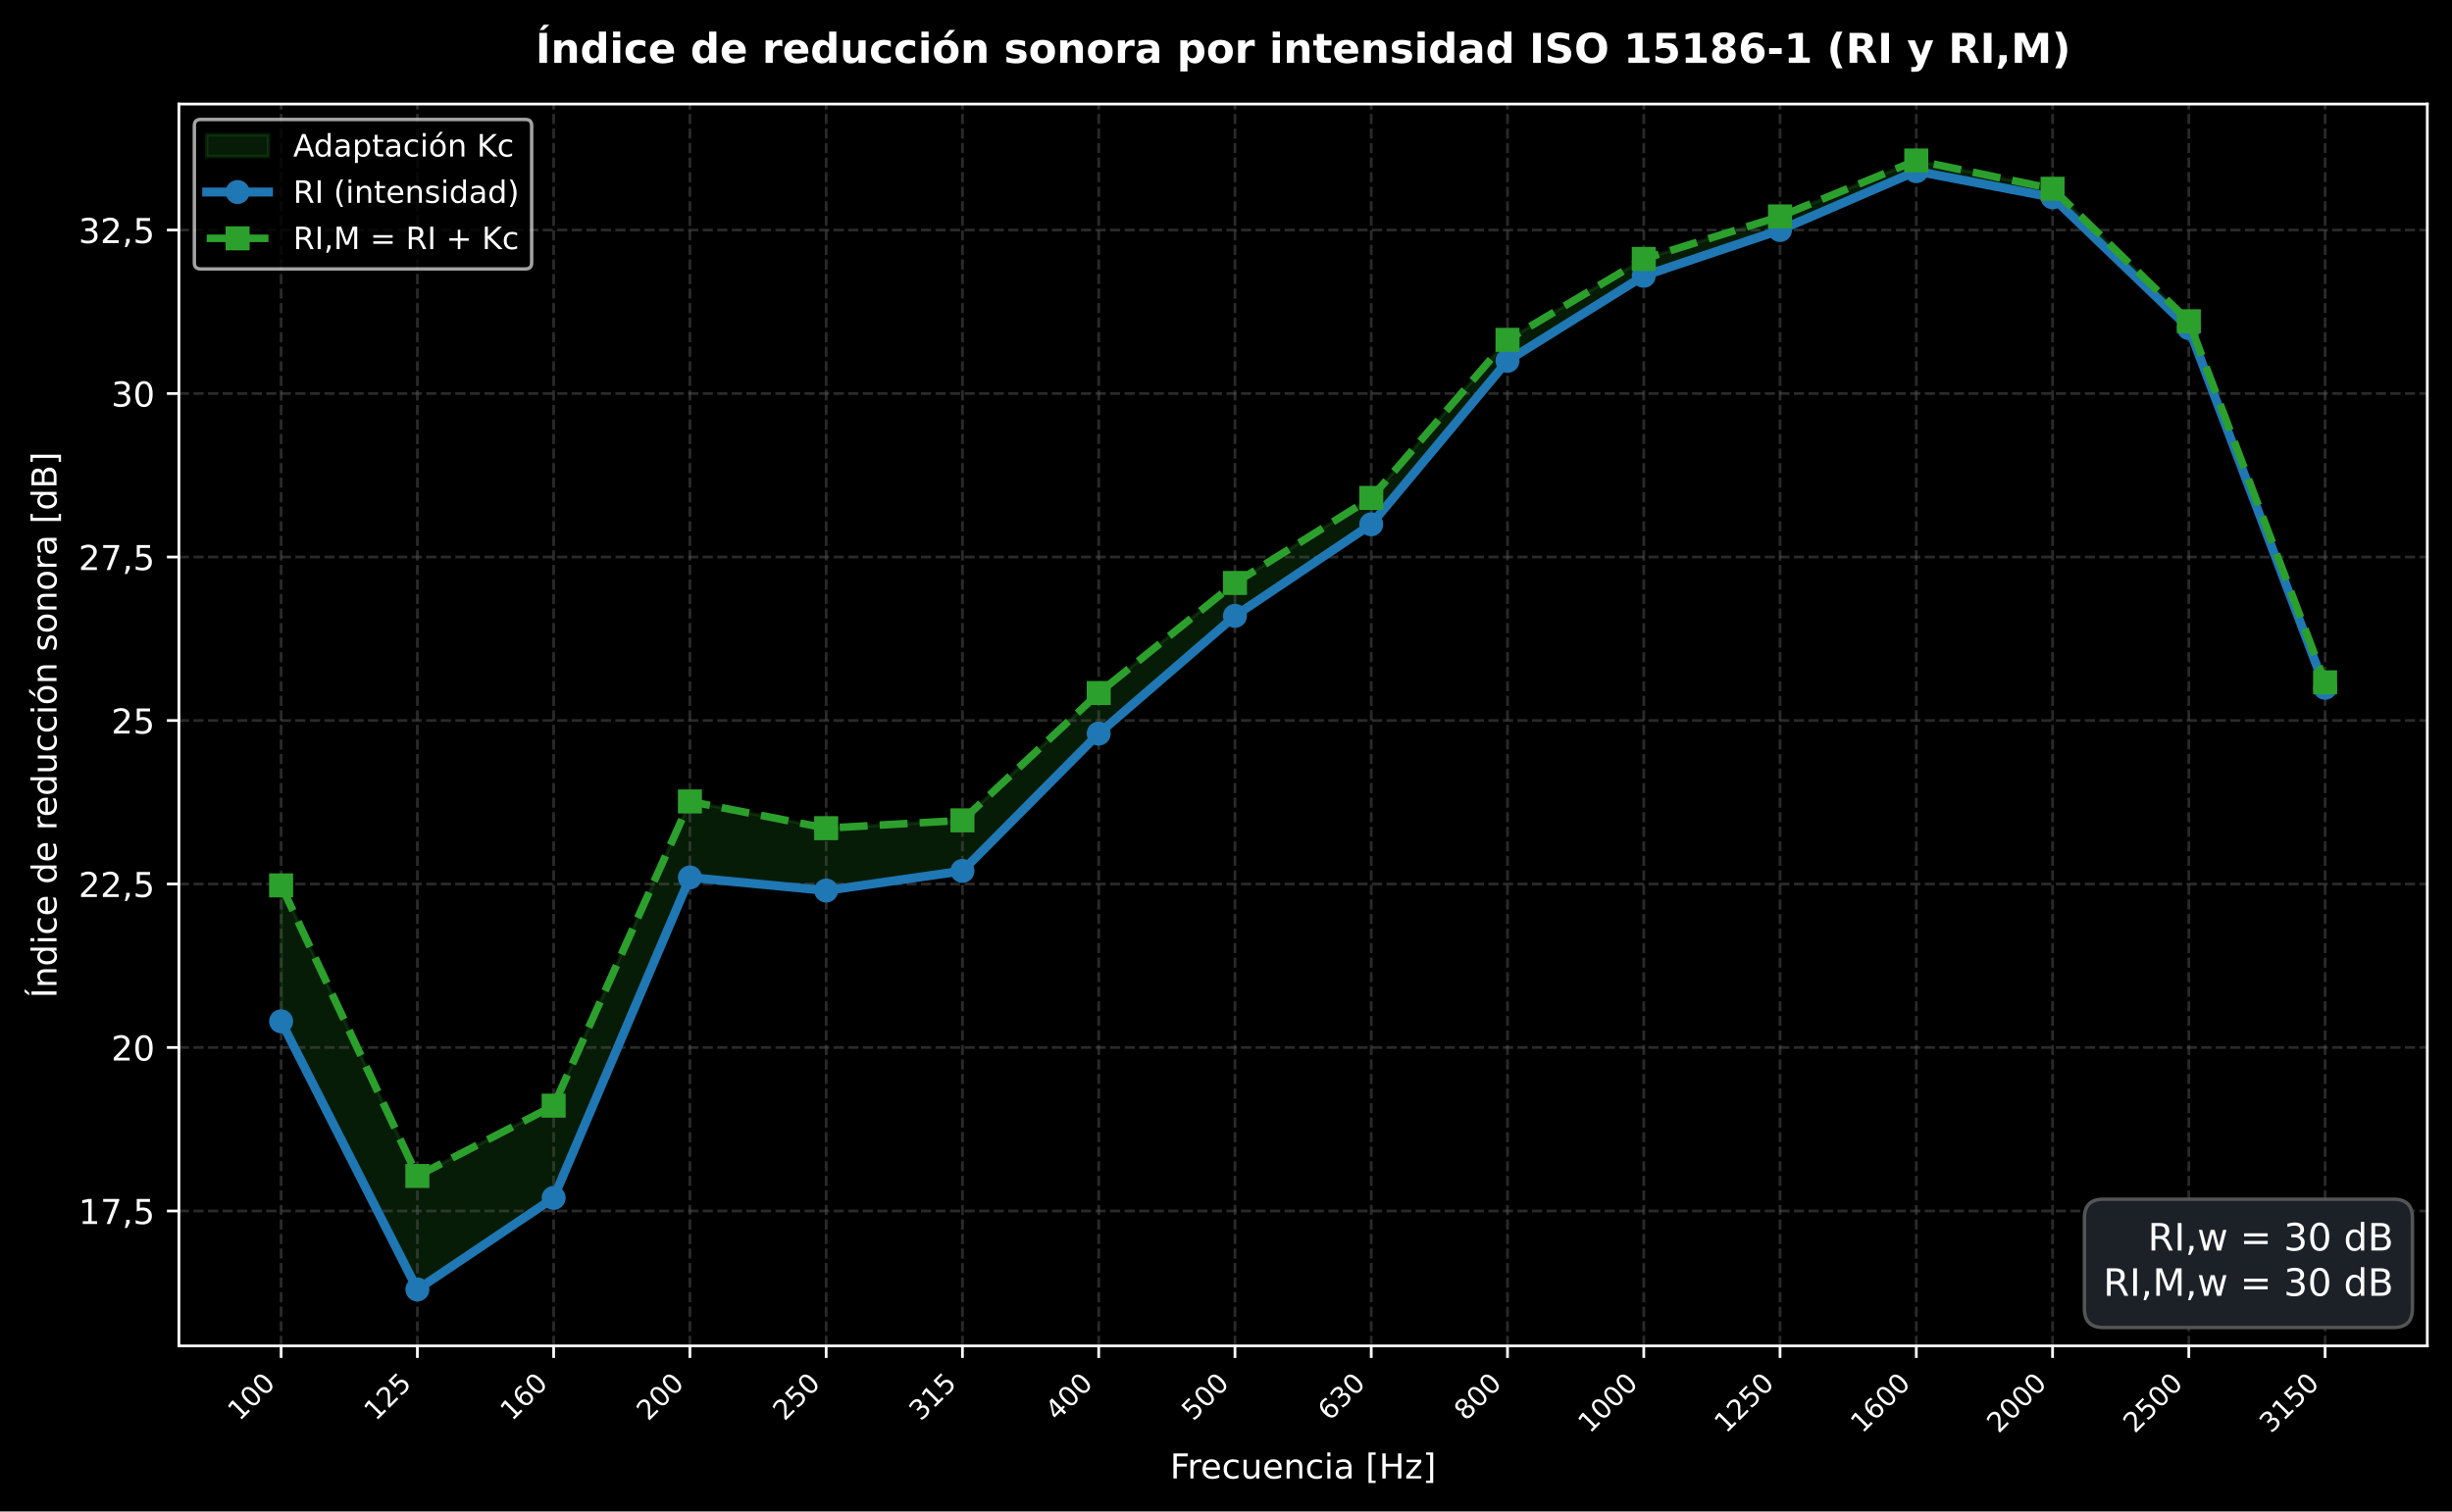
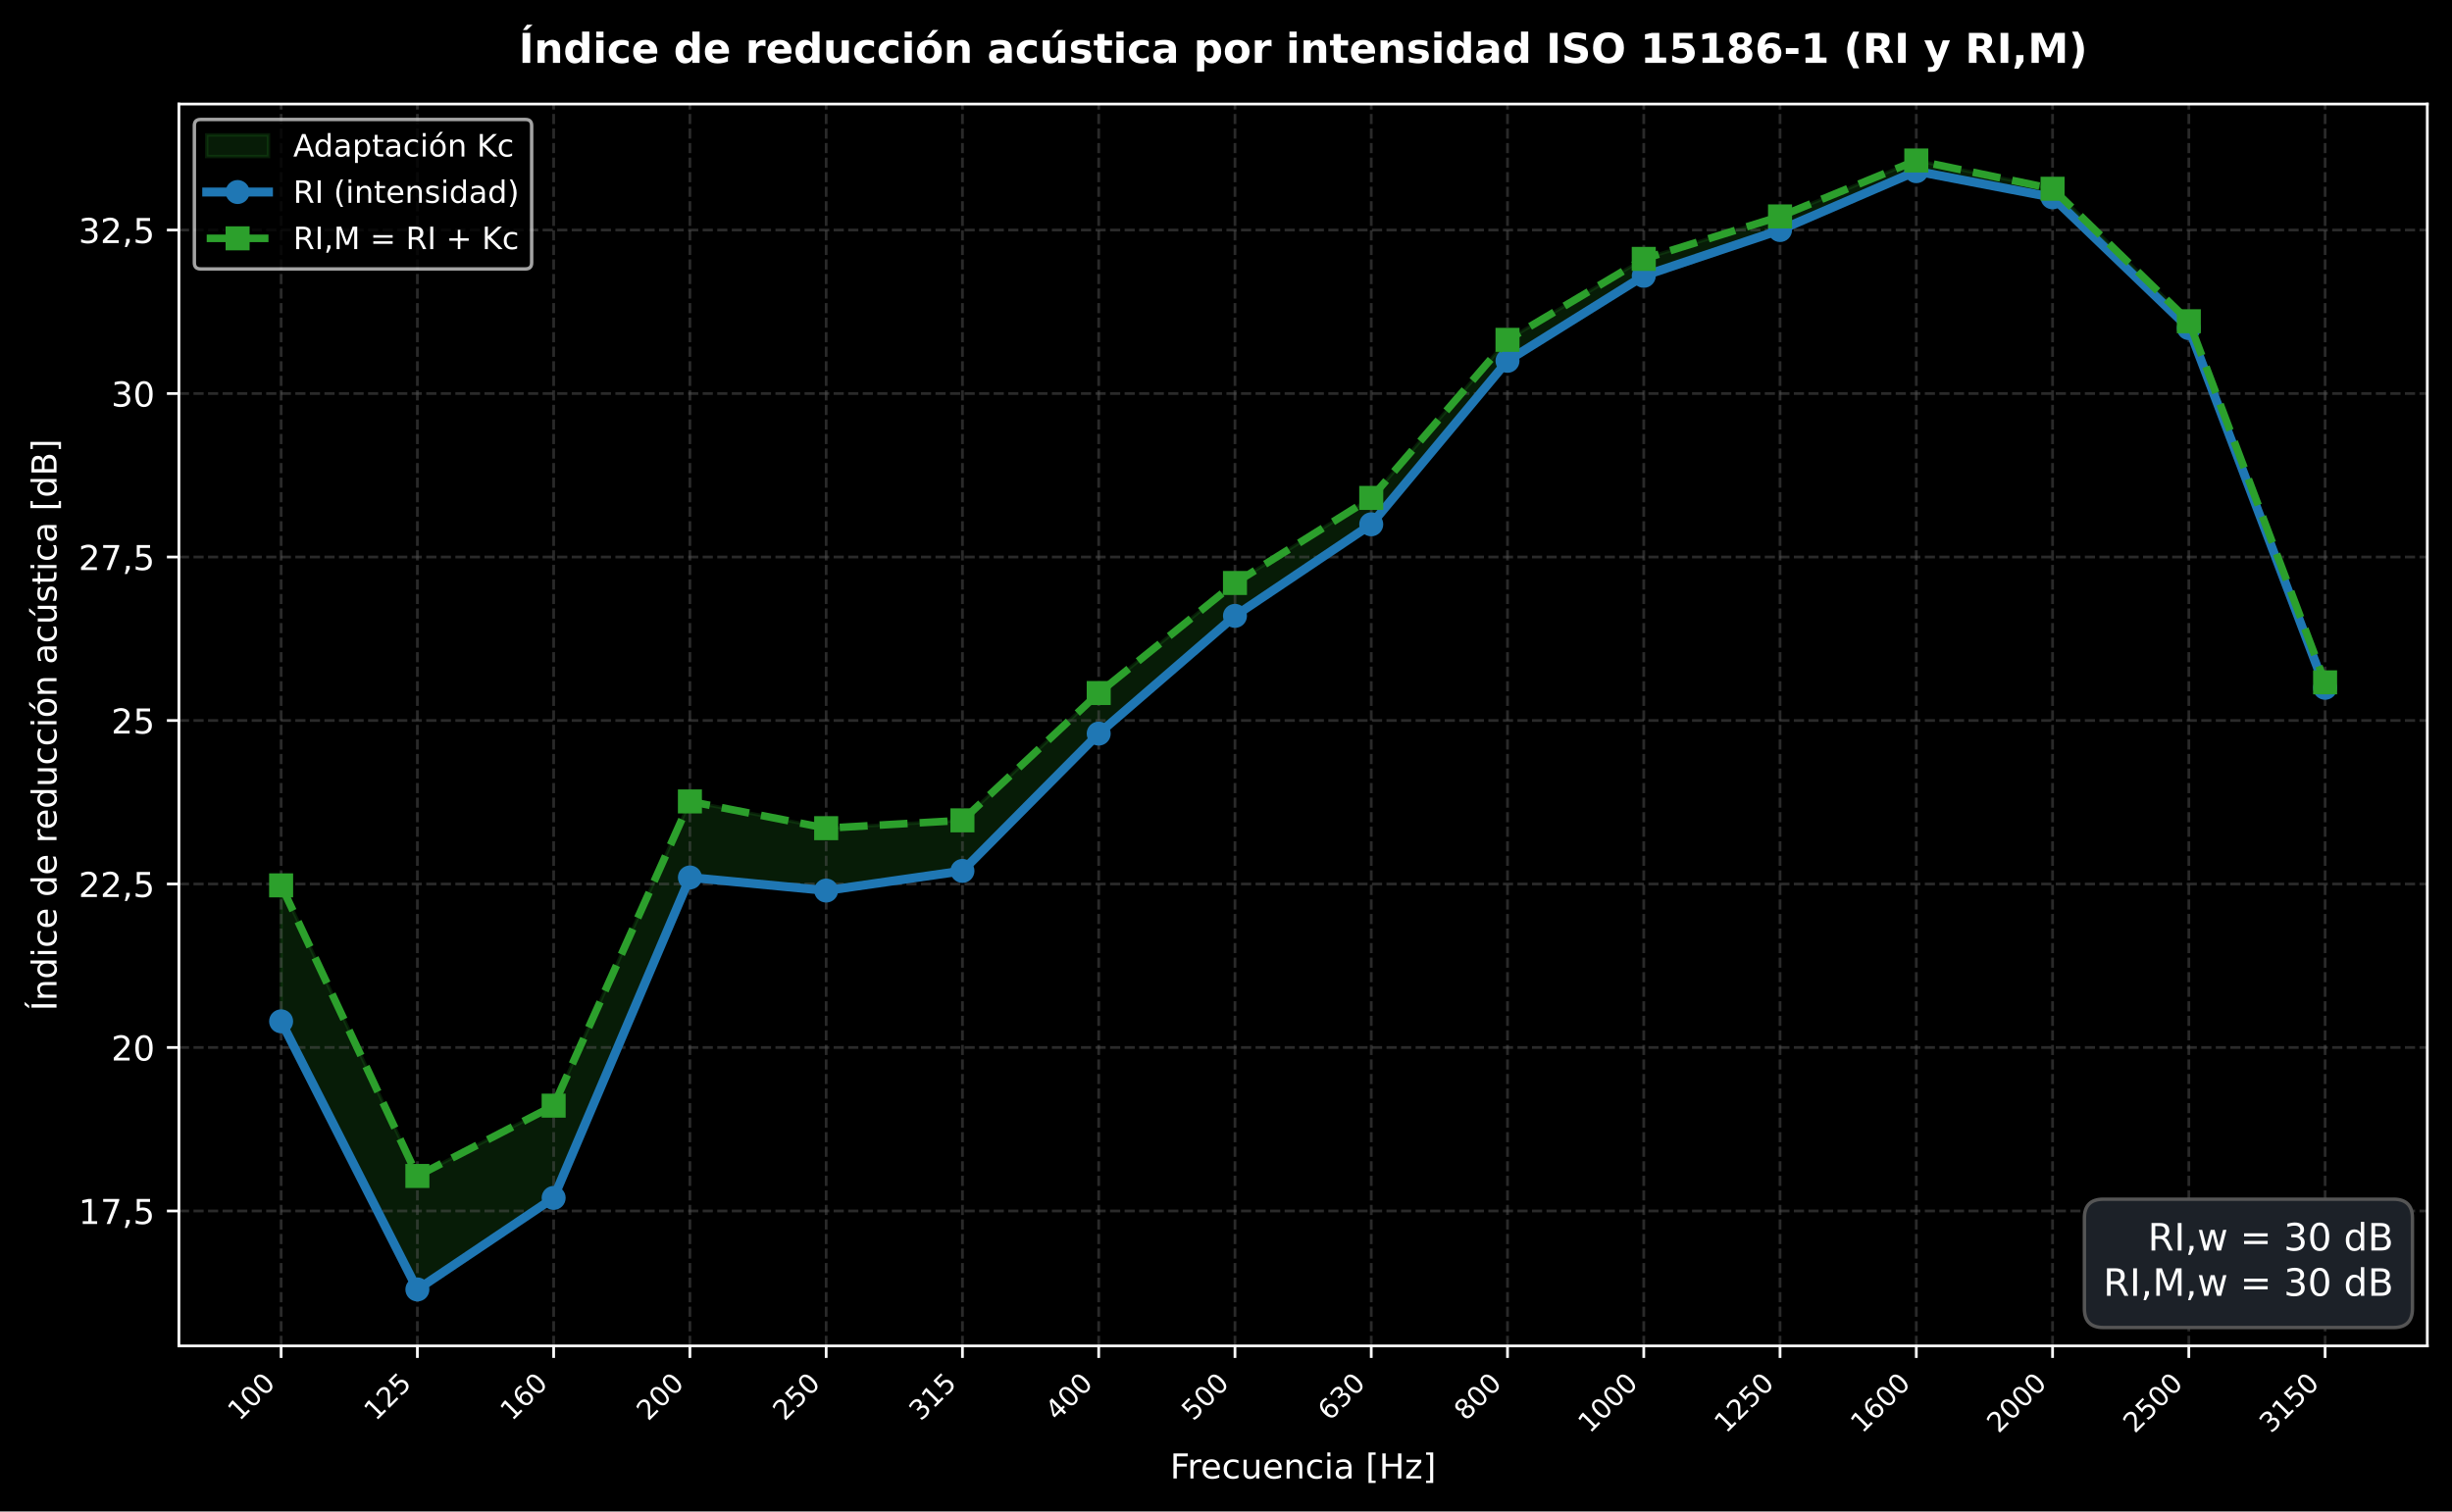
<svg xmlns="http://www.w3.org/2000/svg" xmlns:xlink="http://www.w3.org/1999/xlink" width="714.579pt" height="440.589pt" viewBox="0 0 714.579 440.589" version="1.1">
  <defs>
    <style type="text/css">*{stroke-linejoin: round; stroke-linecap: butt}</style>
  </defs>
  <g id="figure_1">
    <g id="patch_1">
      <path d="M 0 440.589  L 714.579 440.589  L 714.579 0  L 0 0  z " />
    </g>
    <g id="axes_1">
      <g id="patch_2">
        <path d="M 52.141 392.335  L 707.379 392.335  L 707.379 30.328  L 52.141 30.328  z " />
      </g>
      <g id="FillBetweenPolyCollection_1">
        <defs>
          <path id="mf74dab63e1" d="M 81.925 -182.501  L 81.925 -142.868  L 121.636 -64.709  L 161.348 -91.398  L 201.059 -184.807  L 240.77 -180.994  L 280.482 -186.713  L 320.193 -226.746  L 359.905 -261.059  L 399.616 -287.748  L 439.327 -335.406  L 479.039 -360.188  L 518.75 -373.532  L 558.461 -390.689  L 598.173 -383.063  L 637.884 -344.937  L 677.596 -240.09  L 677.596 -241.688  L 677.596 -241.688  L 637.884 -346.946  L 598.173 -385.567  L 558.461 -393.806  L 518.75 -377.502  L 479.039 -365.121  L 439.327 -341.528  L 399.616 -295.447  L 359.905 -270.649  L 320.193 -238.568  L 280.482 -201.456  L 240.77 -199.176  L 201.059 -206.973  L 161.348 -118.288  L 121.636 -97.791  L 81.925 -182.501  z " style="stroke: #2ca02c; stroke-opacity: 0.18" />
        </defs>
        <g clip-path="url(#p28087a053f)">
          <use xlink:href="#mf74dab63e1" x="0" y="440.589" style="fill: #2ca02c; fill-opacity: 0.18; stroke: #2ca02c; stroke-opacity: 0.18" />
        </g>
      </g>
      <g id="matplotlib.axis_1">
        <g id="xtick_1">
          <g id="line2d_1">
            <path d="M 81.925 392.335  L 81.925 30.328  " clip-path="url(#p28087a053f)" style="fill: none; stroke-dasharray: 2.96,1.28; stroke-dashoffset: 0; stroke: #555555; stroke-opacity: 0.5; stroke-width: 0.8" />
          </g>
          <g id="line2d_2">
            <defs>
              <path id="m8d14ee1197" d="M 0 0  L 0 3.5  " style="stroke: #ffffff; stroke-width: 0.8" />
            </defs>
            <g>
              <use xlink:href="#m8d14ee1197" x="81.925" y="392.335" style="fill: #ffffff; stroke: #ffffff; stroke-width: 0.8" />
            </g>
          </g>
          <g id="text_1">
            <text style="font-size: 8px; font-family: 'DejaVu Sans', 'Bitstream Vera Sans', 'Computer Modern Sans Serif', 'Lucida Grande', 'Verdana', 'Geneva', 'Lucid', 'Arial', 'Helvetica', 'Avant Garde', sans-serif; fill: #ffffff" transform="translate(69.76844 414.4302) rotate(-45)">100</text>
          </g>
        </g>
        <g id="xtick_2">
          <g id="line2d_3">
            <path d="M 121.636 392.335  L 121.636 30.328  " clip-path="url(#p28087a053f)" style="fill: none; stroke-dasharray: 2.96,1.28; stroke-dashoffset: 0; stroke: #555555; stroke-opacity: 0.5; stroke-width: 0.8" />
          </g>
          <g id="line2d_4">
            <g>
              <use xlink:href="#m8d14ee1197" x="121.636" y="392.335" style="fill: #ffffff; stroke: #ffffff; stroke-width: 0.8" />
            </g>
          </g>
          <g id="text_2">
            <text style="font-size: 8px; font-family: 'DejaVu Sans', 'Bitstream Vera Sans', 'Computer Modern Sans Serif', 'Lucida Grande', 'Verdana', 'Geneva', 'Lucid', 'Arial', 'Helvetica', 'Avant Garde', sans-serif; fill: #ffffff" transform="translate(109.4798 414.4302) rotate(-45)">125</text>
          </g>
        </g>
        <g id="xtick_3">
          <g id="line2d_5">
            <path d="M 161.348 392.335  L 161.348 30.328  " clip-path="url(#p28087a053f)" style="fill: none; stroke-dasharray: 2.96,1.28; stroke-dashoffset: 0; stroke: #555555; stroke-opacity: 0.5; stroke-width: 0.8" />
          </g>
          <g id="line2d_6">
            <g>
              <use xlink:href="#m8d14ee1197" x="161.348" y="392.335" style="fill: #ffffff; stroke: #ffffff; stroke-width: 0.8" />
            </g>
          </g>
          <g id="text_3">
            <text style="font-size: 8px; font-family: 'DejaVu Sans', 'Bitstream Vera Sans', 'Computer Modern Sans Serif', 'Lucida Grande', 'Verdana', 'Geneva', 'Lucid', 'Arial', 'Helvetica', 'Avant Garde', sans-serif; fill: #ffffff" transform="translate(149.1912 414.4302) rotate(-45)">160</text>
          </g>
        </g>
        <g id="xtick_4">
          <g id="line2d_7">
            <path d="M 201.059 392.335  L 201.059 30.328  " clip-path="url(#p28087a053f)" style="fill: none; stroke-dasharray: 2.96,1.28; stroke-dashoffset: 0; stroke: #555555; stroke-opacity: 0.5; stroke-width: 0.8" />
          </g>
          <g id="line2d_8">
            <g>
              <use xlink:href="#m8d14ee1197" x="201.059" y="392.335" style="fill: #ffffff; stroke: #ffffff; stroke-width: 0.8" />
            </g>
          </g>
          <g id="text_4">
            <text style="font-size: 8px; font-family: 'DejaVu Sans', 'Bitstream Vera Sans', 'Computer Modern Sans Serif', 'Lucida Grande', 'Verdana', 'Geneva', 'Lucid', 'Arial', 'Helvetica', 'Avant Garde', sans-serif; fill: #ffffff" transform="translate(188.9026 414.4302) rotate(-45)">200</text>
          </g>
        </g>
        <g id="xtick_5">
          <g id="line2d_9">
            <path d="M 240.77 392.335  L 240.77 30.328  " clip-path="url(#p28087a053f)" style="fill: none; stroke-dasharray: 2.96,1.28; stroke-dashoffset: 0; stroke: #555555; stroke-opacity: 0.5; stroke-width: 0.8" />
          </g>
          <g id="line2d_10">
            <g>
              <use xlink:href="#m8d14ee1197" x="240.77" y="392.335" style="fill: #ffffff; stroke: #ffffff; stroke-width: 0.8" />
            </g>
          </g>
          <g id="text_5">
            <text style="font-size: 8px; font-family: 'DejaVu Sans', 'Bitstream Vera Sans', 'Computer Modern Sans Serif', 'Lucida Grande', 'Verdana', 'Geneva', 'Lucid', 'Arial', 'Helvetica', 'Avant Garde', sans-serif; fill: #ffffff" transform="translate(228.6139 414.4302) rotate(-45)">250</text>
          </g>
        </g>
        <g id="xtick_6">
          <g id="line2d_11">
            <path d="M 280.482 392.335  L 280.482 30.328  " clip-path="url(#p28087a053f)" style="fill: none; stroke-dasharray: 2.96,1.28; stroke-dashoffset: 0; stroke: #555555; stroke-opacity: 0.5; stroke-width: 0.8" />
          </g>
          <g id="line2d_12">
            <g>
              <use xlink:href="#m8d14ee1197" x="280.482" y="392.335" style="fill: #ffffff; stroke: #ffffff; stroke-width: 0.8" />
            </g>
          </g>
          <g id="text_6">
            <text style="font-size: 8px; font-family: 'DejaVu Sans', 'Bitstream Vera Sans', 'Computer Modern Sans Serif', 'Lucida Grande', 'Verdana', 'Geneva', 'Lucid', 'Arial', 'Helvetica', 'Avant Garde', sans-serif; fill: #ffffff" transform="translate(268.3253 414.4302) rotate(-45)">315</text>
          </g>
        </g>
        <g id="xtick_7">
          <g id="line2d_13">
            <path d="M 320.193 392.335  L 320.193 30.328  " clip-path="url(#p28087a053f)" style="fill: none; stroke-dasharray: 2.96,1.28; stroke-dashoffset: 0; stroke: #555555; stroke-opacity: 0.5; stroke-width: 0.8" />
          </g>
          <g id="line2d_14">
            <g>
              <use xlink:href="#m8d14ee1197" x="320.193" y="392.335" style="fill: #ffffff; stroke: #ffffff; stroke-width: 0.8" />
            </g>
          </g>
          <g id="text_7">
            <text style="font-size: 8px; font-family: 'DejaVu Sans', 'Bitstream Vera Sans', 'Computer Modern Sans Serif', 'Lucida Grande', 'Verdana', 'Geneva', 'Lucid', 'Arial', 'Helvetica', 'Avant Garde', sans-serif; fill: #ffffff" transform="translate(308.0367 414.4302) rotate(-45)">400</text>
          </g>
        </g>
        <g id="xtick_8">
          <g id="line2d_15">
            <path d="M 359.905 392.335  L 359.905 30.328  " clip-path="url(#p28087a053f)" style="fill: none; stroke-dasharray: 2.96,1.28; stroke-dashoffset: 0; stroke: #555555; stroke-opacity: 0.5; stroke-width: 0.8" />
          </g>
          <g id="line2d_16">
            <g>
              <use xlink:href="#m8d14ee1197" x="359.905" y="392.335" style="fill: #ffffff; stroke: #ffffff; stroke-width: 0.8" />
            </g>
          </g>
          <g id="text_8">
            <text style="font-size: 8px; font-family: 'DejaVu Sans', 'Bitstream Vera Sans', 'Computer Modern Sans Serif', 'Lucida Grande', 'Verdana', 'Geneva', 'Lucid', 'Arial', 'Helvetica', 'Avant Garde', sans-serif; fill: #ffffff" transform="translate(347.7481 414.4302) rotate(-45)">500</text>
          </g>
        </g>
        <g id="xtick_9">
          <g id="line2d_17">
            <path d="M 399.616 392.335  L 399.616 30.328  " clip-path="url(#p28087a053f)" style="fill: none; stroke-dasharray: 2.96,1.28; stroke-dashoffset: 0; stroke: #555555; stroke-opacity: 0.5; stroke-width: 0.8" />
          </g>
          <g id="line2d_18">
            <g>
              <use xlink:href="#m8d14ee1197" x="399.616" y="392.335" style="fill: #ffffff; stroke: #ffffff; stroke-width: 0.8" />
            </g>
          </g>
          <g id="text_9">
            <text style="font-size: 8px; font-family: 'DejaVu Sans', 'Bitstream Vera Sans', 'Computer Modern Sans Serif', 'Lucida Grande', 'Verdana', 'Geneva', 'Lucid', 'Arial', 'Helvetica', 'Avant Garde', sans-serif; fill: #ffffff" transform="translate(387.4594 414.4302) rotate(-45)">630</text>
          </g>
        </g>
        <g id="xtick_10">
          <g id="line2d_19">
            <path d="M 439.327 392.335  L 439.327 30.328  " clip-path="url(#p28087a053f)" style="fill: none; stroke-dasharray: 2.96,1.28; stroke-dashoffset: 0; stroke: #555555; stroke-opacity: 0.5; stroke-width: 0.8" />
          </g>
          <g id="line2d_20">
            <g>
              <use xlink:href="#m8d14ee1197" x="439.327" y="392.335" style="fill: #ffffff; stroke: #ffffff; stroke-width: 0.8" />
            </g>
          </g>
          <g id="text_10">
            <text style="font-size: 8px; font-family: 'DejaVu Sans', 'Bitstream Vera Sans', 'Computer Modern Sans Serif', 'Lucida Grande', 'Verdana', 'Geneva', 'Lucid', 'Arial', 'Helvetica', 'Avant Garde', sans-serif; fill: #ffffff" transform="translate(427.1708 414.4302) rotate(-45)">800</text>
          </g>
        </g>
        <g id="xtick_11">
          <g id="line2d_21">
            <path d="M 479.039 392.335  L 479.039 30.328  " clip-path="url(#p28087a053f)" style="fill: none; stroke-dasharray: 2.96,1.28; stroke-dashoffset: 0; stroke: #555555; stroke-opacity: 0.5; stroke-width: 0.8" />
          </g>
          <g id="line2d_22">
            <g>
              <use xlink:href="#m8d14ee1197" x="479.039" y="392.335" style="fill: #ffffff; stroke: #ffffff; stroke-width: 0.8" />
            </g>
          </g>
          <g id="text_11">
            <text style="font-size: 8px; font-family: 'DejaVu Sans', 'Bitstream Vera Sans', 'Computer Modern Sans Serif', 'Lucida Grande', 'Verdana', 'Geneva', 'Lucid', 'Arial', 'Helvetica', 'Avant Garde', sans-serif; fill: #ffffff" transform="translate(463.283 418.0294) rotate(-45)">1000</text>
          </g>
        </g>
        <g id="xtick_12">
          <g id="line2d_23">
            <path d="M 518.75 392.335  L 518.75 30.328  " clip-path="url(#p28087a053f)" style="fill: none; stroke-dasharray: 2.96,1.28; stroke-dashoffset: 0; stroke: #555555; stroke-opacity: 0.5; stroke-width: 0.8" />
          </g>
          <g id="line2d_24">
            <g>
              <use xlink:href="#m8d14ee1197" x="518.75" y="392.335" style="fill: #ffffff; stroke: #ffffff; stroke-width: 0.8" />
            </g>
          </g>
          <g id="text_12">
            <text style="font-size: 8px; font-family: 'DejaVu Sans', 'Bitstream Vera Sans', 'Computer Modern Sans Serif', 'Lucida Grande', 'Verdana', 'Geneva', 'Lucid', 'Arial', 'Helvetica', 'Avant Garde', sans-serif; fill: #ffffff" transform="translate(502.9944 418.0294) rotate(-45)">1250</text>
          </g>
        </g>
        <g id="xtick_13">
          <g id="line2d_25">
            <path d="M 558.461 392.335  L 558.461 30.328  " clip-path="url(#p28087a053f)" style="fill: none; stroke-dasharray: 2.96,1.28; stroke-dashoffset: 0; stroke: #555555; stroke-opacity: 0.5; stroke-width: 0.8" />
          </g>
          <g id="line2d_26">
            <g>
              <use xlink:href="#m8d14ee1197" x="558.461" y="392.335" style="fill: #ffffff; stroke: #ffffff; stroke-width: 0.8" />
            </g>
          </g>
          <g id="text_13">
            <text style="font-size: 8px; font-family: 'DejaVu Sans', 'Bitstream Vera Sans', 'Computer Modern Sans Serif', 'Lucida Grande', 'Verdana', 'Geneva', 'Lucid', 'Arial', 'Helvetica', 'Avant Garde', sans-serif; fill: #ffffff" transform="translate(542.7057 418.0294) rotate(-45)">1600</text>
          </g>
        </g>
        <g id="xtick_14">
          <g id="line2d_27">
            <path d="M 598.173 392.335  L 598.173 30.328  " clip-path="url(#p28087a053f)" style="fill: none; stroke-dasharray: 2.96,1.28; stroke-dashoffset: 0; stroke: #555555; stroke-opacity: 0.5; stroke-width: 0.8" />
          </g>
          <g id="line2d_28">
            <g>
              <use xlink:href="#m8d14ee1197" x="598.173" y="392.335" style="fill: #ffffff; stroke: #ffffff; stroke-width: 0.8" />
            </g>
          </g>
          <g id="text_14">
            <text style="font-size: 8px; font-family: 'DejaVu Sans', 'Bitstream Vera Sans', 'Computer Modern Sans Serif', 'Lucida Grande', 'Verdana', 'Geneva', 'Lucid', 'Arial', 'Helvetica', 'Avant Garde', sans-serif; fill: #ffffff" transform="translate(582.4171 418.0294) rotate(-45)">2000</text>
          </g>
        </g>
        <g id="xtick_15">
          <g id="line2d_29">
            <path d="M 637.884 392.335  L 637.884 30.328  " clip-path="url(#p28087a053f)" style="fill: none; stroke-dasharray: 2.96,1.28; stroke-dashoffset: 0; stroke: #555555; stroke-opacity: 0.5; stroke-width: 0.8" />
          </g>
          <g id="line2d_30">
            <g>
              <use xlink:href="#m8d14ee1197" x="637.884" y="392.335" style="fill: #ffffff; stroke: #ffffff; stroke-width: 0.8" />
            </g>
          </g>
          <g id="text_15">
            <text style="font-size: 8px; font-family: 'DejaVu Sans', 'Bitstream Vera Sans', 'Computer Modern Sans Serif', 'Lucida Grande', 'Verdana', 'Geneva', 'Lucid', 'Arial', 'Helvetica', 'Avant Garde', sans-serif; fill: #ffffff" transform="translate(622.1285 418.0294) rotate(-45)">2500</text>
          </g>
        </g>
        <g id="xtick_16">
          <g id="line2d_31">
            <path d="M 677.596 392.335  L 677.596 30.328  " clip-path="url(#p28087a053f)" style="fill: none; stroke-dasharray: 2.96,1.28; stroke-dashoffset: 0; stroke: #555555; stroke-opacity: 0.5; stroke-width: 0.8" />
          </g>
          <g id="line2d_32">
            <g>
              <use xlink:href="#m8d14ee1197" x="677.596" y="392.335" style="fill: #ffffff; stroke: #ffffff; stroke-width: 0.8" />
            </g>
          </g>
          <g id="text_16">
            <text style="font-size: 8px; font-family: 'DejaVu Sans', 'Bitstream Vera Sans', 'Computer Modern Sans Serif', 'Lucida Grande', 'Verdana', 'Geneva', 'Lucid', 'Arial', 'Helvetica', 'Avant Garde', sans-serif; fill: #ffffff" transform="translate(661.8399 418.0294) rotate(-45)">3150</text>
          </g>
        </g>
        <g id="text_17">
          <text style="font-size: 10px; font-family: 'DejaVu Sans', 'Bitstream Vera Sans', 'Computer Modern Sans Serif', 'Lucida Grande', 'Verdana', 'Geneva', 'Lucid', 'Arial', 'Helvetica', 'Avant Garde', sans-serif; text-anchor: middle; fill: #ffffff" x="379.76" y="430.987" transform="rotate(-0 379.7602 430.9868)">Frecuencia [Hz]</text>
        </g>
      </g>
      <g id="matplotlib.axis_2">
        <g id="ytick_1">
          <g id="line2d_33">
            <path d="M 52.141 353.004  L 707.379 353.004  " clip-path="url(#p28087a053f)" style="fill: none; stroke-dasharray: 2.96,1.28; stroke-dashoffset: 0; stroke: #555555; stroke-opacity: 0.5; stroke-width: 0.8" />
          </g>
          <g id="line2d_34">
            <defs>
              <path id="m5e07181663" d="M 0 0  L -3.5 0  " style="stroke: #ffffff; stroke-width: 0.8" />
            </defs>
            <g>
              <use xlink:href="#m5e07181663" x="52.141" y="353.004" style="fill: #ffffff; stroke: #ffffff; stroke-width: 0.8" />
            </g>
          </g>
          <g id="text_18">
            <text style="font-size: 10px; font-family: 'DejaVu Sans', 'Bitstream Vera Sans', 'Computer Modern Sans Serif', 'Lucida Grande', 'Verdana', 'Geneva', 'Lucid', 'Arial', 'Helvetica', 'Avant Garde', sans-serif; text-anchor: end; fill: #ffffff" x="45.141" y="356.803" transform="rotate(-0 45.14141 356.8031)">17,5</text>
          </g>
        </g>
        <g id="ytick_2">
          <g id="line2d_35">
            <path d="M 52.141 305.346  L 707.379 305.346  " clip-path="url(#p28087a053f)" style="fill: none; stroke-dasharray: 2.96,1.28; stroke-dashoffset: 0; stroke: #555555; stroke-opacity: 0.5; stroke-width: 0.8" />
          </g>
          <g id="line2d_36">
            <g>
              <use xlink:href="#m5e07181663" x="52.141" y="305.346" style="fill: #ffffff; stroke: #ffffff; stroke-width: 0.8" />
            </g>
          </g>
          <g id="text_19">
            <text style="font-size: 10px; font-family: 'DejaVu Sans', 'Bitstream Vera Sans', 'Computer Modern Sans Serif', 'Lucida Grande', 'Verdana', 'Geneva', 'Lucid', 'Arial', 'Helvetica', 'Avant Garde', sans-serif; text-anchor: end; fill: #ffffff" x="45.141" y="309.145" transform="rotate(-0 45.14141 309.1453)">20</text>
          </g>
        </g>
        <g id="ytick_3">
          <g id="line2d_37">
            <path d="M 52.141 257.689  L 707.379 257.689  " clip-path="url(#p28087a053f)" style="fill: none; stroke-dasharray: 2.96,1.28; stroke-dashoffset: 0; stroke: #555555; stroke-opacity: 0.5; stroke-width: 0.8" />
          </g>
          <g id="line2d_38">
            <g>
              <use xlink:href="#m5e07181663" x="52.141" y="257.689" style="fill: #ffffff; stroke: #ffffff; stroke-width: 0.8" />
            </g>
          </g>
          <g id="text_20">
            <text style="font-size: 10px; font-family: 'DejaVu Sans', 'Bitstream Vera Sans', 'Computer Modern Sans Serif', 'Lucida Grande', 'Verdana', 'Geneva', 'Lucid', 'Arial', 'Helvetica', 'Avant Garde', sans-serif; text-anchor: end; fill: #ffffff" x="45.141" y="261.487" transform="rotate(-0 45.14141 261.4875)">22,5</text>
          </g>
        </g>
        <g id="ytick_4">
          <g id="line2d_39">
            <path d="M 52.141 210.031  L 707.379 210.031  " clip-path="url(#p28087a053f)" style="fill: none; stroke-dasharray: 2.96,1.28; stroke-dashoffset: 0; stroke: #555555; stroke-opacity: 0.5; stroke-width: 0.8" />
          </g>
          <g id="line2d_40">
            <g>
              <use xlink:href="#m5e07181663" x="52.141" y="210.031" style="fill: #ffffff; stroke: #ffffff; stroke-width: 0.8" />
            </g>
          </g>
          <g id="text_21">
            <text style="font-size: 10px; font-family: 'DejaVu Sans', 'Bitstream Vera Sans', 'Computer Modern Sans Serif', 'Lucida Grande', 'Verdana', 'Geneva', 'Lucid', 'Arial', 'Helvetica', 'Avant Garde', sans-serif; text-anchor: end; fill: #ffffff" x="45.141" y="213.83" transform="rotate(-0 45.14141 213.8297)">25</text>
          </g>
        </g>
        <g id="ytick_5">
          <g id="line2d_41">
            <path d="M 52.141 162.373  L 707.379 162.373  " clip-path="url(#p28087a053f)" style="fill: none; stroke-dasharray: 2.96,1.28; stroke-dashoffset: 0; stroke: #555555; stroke-opacity: 0.5; stroke-width: 0.8" />
          </g>
          <g id="line2d_42">
            <g>
              <use xlink:href="#m5e07181663" x="52.141" y="162.373" style="fill: #ffffff; stroke: #ffffff; stroke-width: 0.8" />
            </g>
          </g>
          <g id="text_22">
            <text style="font-size: 10px; font-family: 'DejaVu Sans', 'Bitstream Vera Sans', 'Computer Modern Sans Serif', 'Lucida Grande', 'Verdana', 'Geneva', 'Lucid', 'Arial', 'Helvetica', 'Avant Garde', sans-serif; text-anchor: end; fill: #ffffff" x="45.141" y="166.172" transform="rotate(-0 45.14141 166.1718)">27,5</text>
          </g>
        </g>
        <g id="ytick_6">
          <g id="line2d_43">
            <path d="M 52.141 114.715  L 707.379 114.715  " clip-path="url(#p28087a053f)" style="fill: none; stroke-dasharray: 2.96,1.28; stroke-dashoffset: 0; stroke: #555555; stroke-opacity: 0.5; stroke-width: 0.8" />
          </g>
          <g id="line2d_44">
            <g>
              <use xlink:href="#m5e07181663" x="52.141" y="114.715" style="fill: #ffffff; stroke: #ffffff; stroke-width: 0.8" />
            </g>
          </g>
          <g id="text_23">
            <text style="font-size: 10px; font-family: 'DejaVu Sans', 'Bitstream Vera Sans', 'Computer Modern Sans Serif', 'Lucida Grande', 'Verdana', 'Geneva', 'Lucid', 'Arial', 'Helvetica', 'Avant Garde', sans-serif; text-anchor: end; fill: #ffffff" x="45.141" y="118.514" transform="rotate(-0 45.14141 118.514)">30</text>
          </g>
        </g>
        <g id="ytick_7">
          <g id="line2d_45">
            <path d="M 52.141 67.057  L 707.379 67.057  " clip-path="url(#p28087a053f)" style="fill: none; stroke-dasharray: 2.96,1.28; stroke-dashoffset: 0; stroke: #555555; stroke-opacity: 0.5; stroke-width: 0.8" />
          </g>
          <g id="line2d_46">
            <g>
              <use xlink:href="#m5e07181663" x="52.141" y="67.057" style="fill: #ffffff; stroke: #ffffff; stroke-width: 0.8" />
            </g>
          </g>
          <g id="text_24">
            <text style="font-size: 10px; font-family: 'DejaVu Sans', 'Bitstream Vera Sans', 'Computer Modern Sans Serif', 'Lucida Grande', 'Verdana', 'Geneva', 'Lucid', 'Arial', 'Helvetica', 'Avant Garde', sans-serif; text-anchor: end; fill: #ffffff" x="45.141" y="70.856" transform="rotate(-0 45.14141 70.85624)">32,5</text>
          </g>
        </g>
        <g id="text_25">
-           <text style="font-size: 10px; font-family: 'DejaVu Sans', 'Bitstream Vera Sans', 'Computer Modern Sans Serif', 'Lucida Grande', 'Verdana', 'Geneva', 'Lucid', 'Arial', 'Helvetica', 'Avant Garde', sans-serif; text-anchor: middle; fill: #ffffff" x="16.473" y="211.331" transform="rotate(-90 16.47344 211.3315)">Índice de reducción sonora [dB]</text>
+           <text style="font-size: 10px; font-family: 'DejaVu Sans', 'Bitstream Vera Sans', 'Computer Modern Sans Serif', 'Lucida Grande', 'Verdana', 'Geneva', 'Lucid', 'Arial', 'Helvetica', 'Avant Garde', sans-serif; text-anchor: middle; fill: #ffffff" x="16.473" y="211.331" transform="rotate(-90 16.47344 211.3315)">Índice de reducción acústica [dB]</text>
        </g>
      </g>
      <g id="patch_3">
        <path d="M 52.141 392.335  L 52.141 30.328  " style="fill: none; stroke: #ffffff; stroke-width: 0.8; stroke-linejoin: miter; stroke-linecap: square" />
      </g>
      <g id="patch_4">
        <path d="M 707.379 392.335  L 707.379 30.328  " style="fill: none; stroke: #ffffff; stroke-width: 0.8; stroke-linejoin: miter; stroke-linecap: square" />
      </g>
      <g id="patch_5">
        <path d="M 52.141 392.335  L 707.379 392.335  " style="fill: none; stroke: #ffffff; stroke-width: 0.8; stroke-linejoin: miter; stroke-linecap: square" />
      </g>
      <g id="patch_6">
        <path d="M 52.141 30.328  L 707.379 30.328  " style="fill: none; stroke: #ffffff; stroke-width: 0.8; stroke-linejoin: miter; stroke-linecap: square" />
      </g>
      <g id="text_26">
        <g id="patch_7">
          <path d="M 612.95 386.975  L 697.55 386.975  Q 703.05 386.975 703.05 381.475  L 703.05 355.069  Q 703.05 349.569 697.55 349.569  L 612.95 349.569  Q 607.45 349.569 607.45 355.069  L 607.45 381.475  Q 607.45 386.975 612.95 386.975  z " style="fill: #1c2128; stroke: #555555; stroke-linejoin: miter" />
        </g>
        <text style="font-size: 11px; font-family: 'DejaVu Sans', 'Bitstream Vera Sans', 'Computer Modern Sans Serif', 'Lucida Grande', 'Verdana', 'Geneva', 'Lucid', 'Arial', 'Helvetica', 'Avant Garde', sans-serif; fill: #ffffff" transform="translate(625.9371 364.528)">RI,w = 30 dB</text>
        <text style="font-size: 11px; font-family: 'DejaVu Sans', 'Bitstream Vera Sans', 'Computer Modern Sans Serif', 'Lucida Grande', 'Verdana', 'Geneva', 'Lucid', 'Arial', 'Helvetica', 'Avant Garde', sans-serif; fill: #ffffff" transform="translate(612.9502 377.731)">RI,M,w = 30 dB</text>
      </g>
      <g id="text_27">
-         <text style="font-weight: 700; font-size: 12px; font-family: 'DejaVu Sans', 'Bitstream Vera Sans', 'Computer Modern Sans Serif', 'Lucida Grande', 'Verdana', 'Geneva', 'Lucid', 'Arial', 'Helvetica', 'Avant Garde', sans-serif; text-anchor: middle; fill: #ffffff" x="379.76" y="18.328" transform="rotate(-0 379.7602 18.32812)">Índice de reducción sonora por intensidad ISO 15186-1 (RI y RI,M)</text>
+         <text style="font-weight: 700; font-size: 12px; font-family: 'DejaVu Sans', 'Bitstream Vera Sans', 'Computer Modern Sans Serif', 'Lucida Grande', 'Verdana', 'Geneva', 'Lucid', 'Arial', 'Helvetica', 'Avant Garde', sans-serif; text-anchor: middle; fill: #ffffff" x="379.76" y="18.328" transform="rotate(-0 379.7602 18.32812)">Índice de reducción acústica por intensidad ISO 15186-1 (RI y RI,M)</text>
      </g>
      <g id="line2d_47">
        <path d="M 81.925 297.721  L 121.636 375.88  L 161.348 349.192  L 201.059 255.782  L 240.77 259.595  L 280.482 253.876  L 320.193 213.843  L 359.905 179.53  L 399.616 152.841  L 439.327 105.184  L 479.039 80.402  L 518.75 67.057  L 558.461 49.901  L 598.173 57.526  L 637.884 95.652  L 677.596 200.499  " clip-path="url(#p28087a053f)" style="fill: none; stroke: #1f77b4; stroke-width: 2.6; stroke-linecap: square" />
        <defs>
          <path id="m49466b02c9" d="M 0 3  C 0.796 3 1.559 2.684 2.121 2.121  C 2.684 1.559 3 0.796 3 0  C 3 -0.796 2.684 -1.559 2.121 -2.121  C 1.559 -2.684 0.796 -3 0 -3  C -0.796 -3 -1.559 -2.684 -2.121 -2.121  C -2.684 -1.559 -3 -0.796 -3 0  C -3 0.796 -2.684 1.559 -2.121 2.121  C -1.559 2.684 -0.796 3 0 3  z " style="stroke: #1f77b4" />
        </defs>
        <g clip-path="url(#p28087a053f)">
          <use xlink:href="#m49466b02c9" x="81.925" y="297.721" style="fill: #1f77b4; stroke: #1f77b4" />
          <use xlink:href="#m49466b02c9" x="121.636" y="375.88" style="fill: #1f77b4; stroke: #1f77b4" />
          <use xlink:href="#m49466b02c9" x="161.348" y="349.192" style="fill: #1f77b4; stroke: #1f77b4" />
          <use xlink:href="#m49466b02c9" x="201.059" y="255.782" style="fill: #1f77b4; stroke: #1f77b4" />
          <use xlink:href="#m49466b02c9" x="240.77" y="259.595" style="fill: #1f77b4; stroke: #1f77b4" />
          <use xlink:href="#m49466b02c9" x="280.482" y="253.876" style="fill: #1f77b4; stroke: #1f77b4" />
          <use xlink:href="#m49466b02c9" x="320.193" y="213.843" style="fill: #1f77b4; stroke: #1f77b4" />
          <use xlink:href="#m49466b02c9" x="359.905" y="179.53" style="fill: #1f77b4; stroke: #1f77b4" />
          <use xlink:href="#m49466b02c9" x="399.616" y="152.841" style="fill: #1f77b4; stroke: #1f77b4" />
          <use xlink:href="#m49466b02c9" x="439.327" y="105.184" style="fill: #1f77b4; stroke: #1f77b4" />
          <use xlink:href="#m49466b02c9" x="479.039" y="80.402" style="fill: #1f77b4; stroke: #1f77b4" />
          <use xlink:href="#m49466b02c9" x="518.75" y="67.057" style="fill: #1f77b4; stroke: #1f77b4" />
          <use xlink:href="#m49466b02c9" x="558.461" y="49.901" style="fill: #1f77b4; stroke: #1f77b4" />
          <use xlink:href="#m49466b02c9" x="598.173" y="57.526" style="fill: #1f77b4; stroke: #1f77b4" />
          <use xlink:href="#m49466b02c9" x="637.884" y="95.652" style="fill: #1f77b4; stroke: #1f77b4" />
          <use xlink:href="#m49466b02c9" x="677.596" y="200.499" style="fill: #1f77b4; stroke: #1f77b4" />
        </g>
      </g>
      <g id="line2d_48">
        <path d="M 81.925 258.088  L 121.636 342.799  L 161.348 322.302  L 201.059 233.617  L 240.77 241.413  L 280.482 239.133  L 320.193 202.021  L 359.905 169.941  L 399.616 145.142  L 439.327 99.062  L 479.039 75.468  L 518.75 63.087  L 558.461 46.783  L 598.173 55.022  L 637.884 93.643  L 677.596 198.901  " clip-path="url(#p28087a053f)" style="fill: none; stroke-dasharray: 8.14,3.52; stroke-dashoffset: 0; stroke: #2ca02c; stroke-width: 2.2" />
        <defs>
          <path id="m17eb9bc728" d="M -3 3  L 3 3  L 3 -3  L -3 -3  z " style="stroke: #2ca02c; stroke-linejoin: miter" />
        </defs>
        <g clip-path="url(#p28087a053f)">
          <use xlink:href="#m17eb9bc728" x="81.925" y="258.088" style="fill: #2ca02c; stroke: #2ca02c; stroke-linejoin: miter" />
          <use xlink:href="#m17eb9bc728" x="121.636" y="342.799" style="fill: #2ca02c; stroke: #2ca02c; stroke-linejoin: miter" />
          <use xlink:href="#m17eb9bc728" x="161.348" y="322.302" style="fill: #2ca02c; stroke: #2ca02c; stroke-linejoin: miter" />
          <use xlink:href="#m17eb9bc728" x="201.059" y="233.617" style="fill: #2ca02c; stroke: #2ca02c; stroke-linejoin: miter" />
          <use xlink:href="#m17eb9bc728" x="240.77" y="241.413" style="fill: #2ca02c; stroke: #2ca02c; stroke-linejoin: miter" />
          <use xlink:href="#m17eb9bc728" x="280.482" y="239.133" style="fill: #2ca02c; stroke: #2ca02c; stroke-linejoin: miter" />
          <use xlink:href="#m17eb9bc728" x="320.193" y="202.021" style="fill: #2ca02c; stroke: #2ca02c; stroke-linejoin: miter" />
          <use xlink:href="#m17eb9bc728" x="359.905" y="169.941" style="fill: #2ca02c; stroke: #2ca02c; stroke-linejoin: miter" />
          <use xlink:href="#m17eb9bc728" x="399.616" y="145.142" style="fill: #2ca02c; stroke: #2ca02c; stroke-linejoin: miter" />
          <use xlink:href="#m17eb9bc728" x="439.327" y="99.062" style="fill: #2ca02c; stroke: #2ca02c; stroke-linejoin: miter" />
          <use xlink:href="#m17eb9bc728" x="479.039" y="75.468" style="fill: #2ca02c; stroke: #2ca02c; stroke-linejoin: miter" />
          <use xlink:href="#m17eb9bc728" x="518.75" y="63.087" style="fill: #2ca02c; stroke: #2ca02c; stroke-linejoin: miter" />
          <use xlink:href="#m17eb9bc728" x="558.461" y="46.783" style="fill: #2ca02c; stroke: #2ca02c; stroke-linejoin: miter" />
          <use xlink:href="#m17eb9bc728" x="598.173" y="55.022" style="fill: #2ca02c; stroke: #2ca02c; stroke-linejoin: miter" />
          <use xlink:href="#m17eb9bc728" x="637.884" y="93.643" style="fill: #2ca02c; stroke: #2ca02c; stroke-linejoin: miter" />
          <use xlink:href="#m17eb9bc728" x="677.596" y="198.901" style="fill: #2ca02c; stroke: #2ca02c; stroke-linejoin: miter" />
        </g>
      </g>
      <g id="legend_1">
        <g id="patch_8">
          <path d="M 58.441 78.39  L 153.138 78.39  Q 154.938 78.39 154.938 76.59  L 154.938 36.628  Q 154.938 34.828 153.138 34.828  L 58.441 34.828  Q 56.641 34.828 56.641 36.628  L 56.641 76.59  Q 56.641 78.39 58.441 78.39  z " style="opacity: 0.8; stroke: #cccccc; stroke-linejoin: miter" />
        </g>
        <g id="patch_9">
          <path d="M 60.241 45.627  L 78.241 45.627  L 78.241 39.327  L 60.241 39.327  z " style="fill: #2ca02c; fill-opacity: 0.18; stroke: #2ca02c; stroke-opacity: 0.18; stroke-linejoin: miter" />
        </g>
        <g id="text_28">
          <text style="font-size: 9px; font-family: 'DejaVu Sans', 'Bitstream Vera Sans', 'Computer Modern Sans Serif', 'Lucida Grande', 'Verdana', 'Geneva', 'Lucid', 'Arial', 'Helvetica', 'Avant Garde', sans-serif; text-anchor: start; fill: #ffffff" x="85.441" y="45.627" transform="rotate(-0 85.44141 45.62672)">Adaptación Kc</text>
        </g>
        <g id="line2d_49">
          <path d="M 60.241 55.977  L 69.241 55.977  L 78.241 55.977  " style="fill: none; stroke: #1f77b4; stroke-width: 2.6; stroke-linecap: square" />
          <g>
            <use xlink:href="#m49466b02c9" x="69.241" y="55.977" style="fill: #1f77b4; stroke: #1f77b4" />
          </g>
        </g>
        <g id="text_29">
          <text style="font-size: 9px; font-family: 'DejaVu Sans', 'Bitstream Vera Sans', 'Computer Modern Sans Serif', 'Lucida Grande', 'Verdana', 'Geneva', 'Lucid', 'Arial', 'Helvetica', 'Avant Garde', sans-serif; text-anchor: start; fill: #ffffff" x="85.441" y="59.127" transform="rotate(-0 85.44141 59.12742)">RI (intensidad)</text>
        </g>
        <g id="line2d_50">
          <path d="M 60.241 69.478  L 69.241 69.478  L 78.241 69.478  " style="fill: none; stroke-dasharray: 8.14,3.52; stroke-dashoffset: 0; stroke: #2ca02c; stroke-width: 2.2" />
          <g>
            <use xlink:href="#m17eb9bc728" x="69.241" y="69.478" style="fill: #2ca02c; stroke: #2ca02c; stroke-linejoin: miter" />
          </g>
        </g>
        <g id="text_30">
          <text style="font-size: 9px; font-family: 'DejaVu Sans', 'Bitstream Vera Sans', 'Computer Modern Sans Serif', 'Lucida Grande', 'Verdana', 'Geneva', 'Lucid', 'Arial', 'Helvetica', 'Avant Garde', sans-serif; text-anchor: start; fill: #ffffff" x="85.441" y="72.628" transform="rotate(-0 85.44141 72.62812)">RI,M = RI + Kc</text>
        </g>
      </g>
    </g>
  </g>
  <defs>
    <clipPath id="p28087a053f">
      <rect x="52.141" y="30.328" width="655.238" height="362.007" />
    </clipPath>
  </defs>
</svg>
